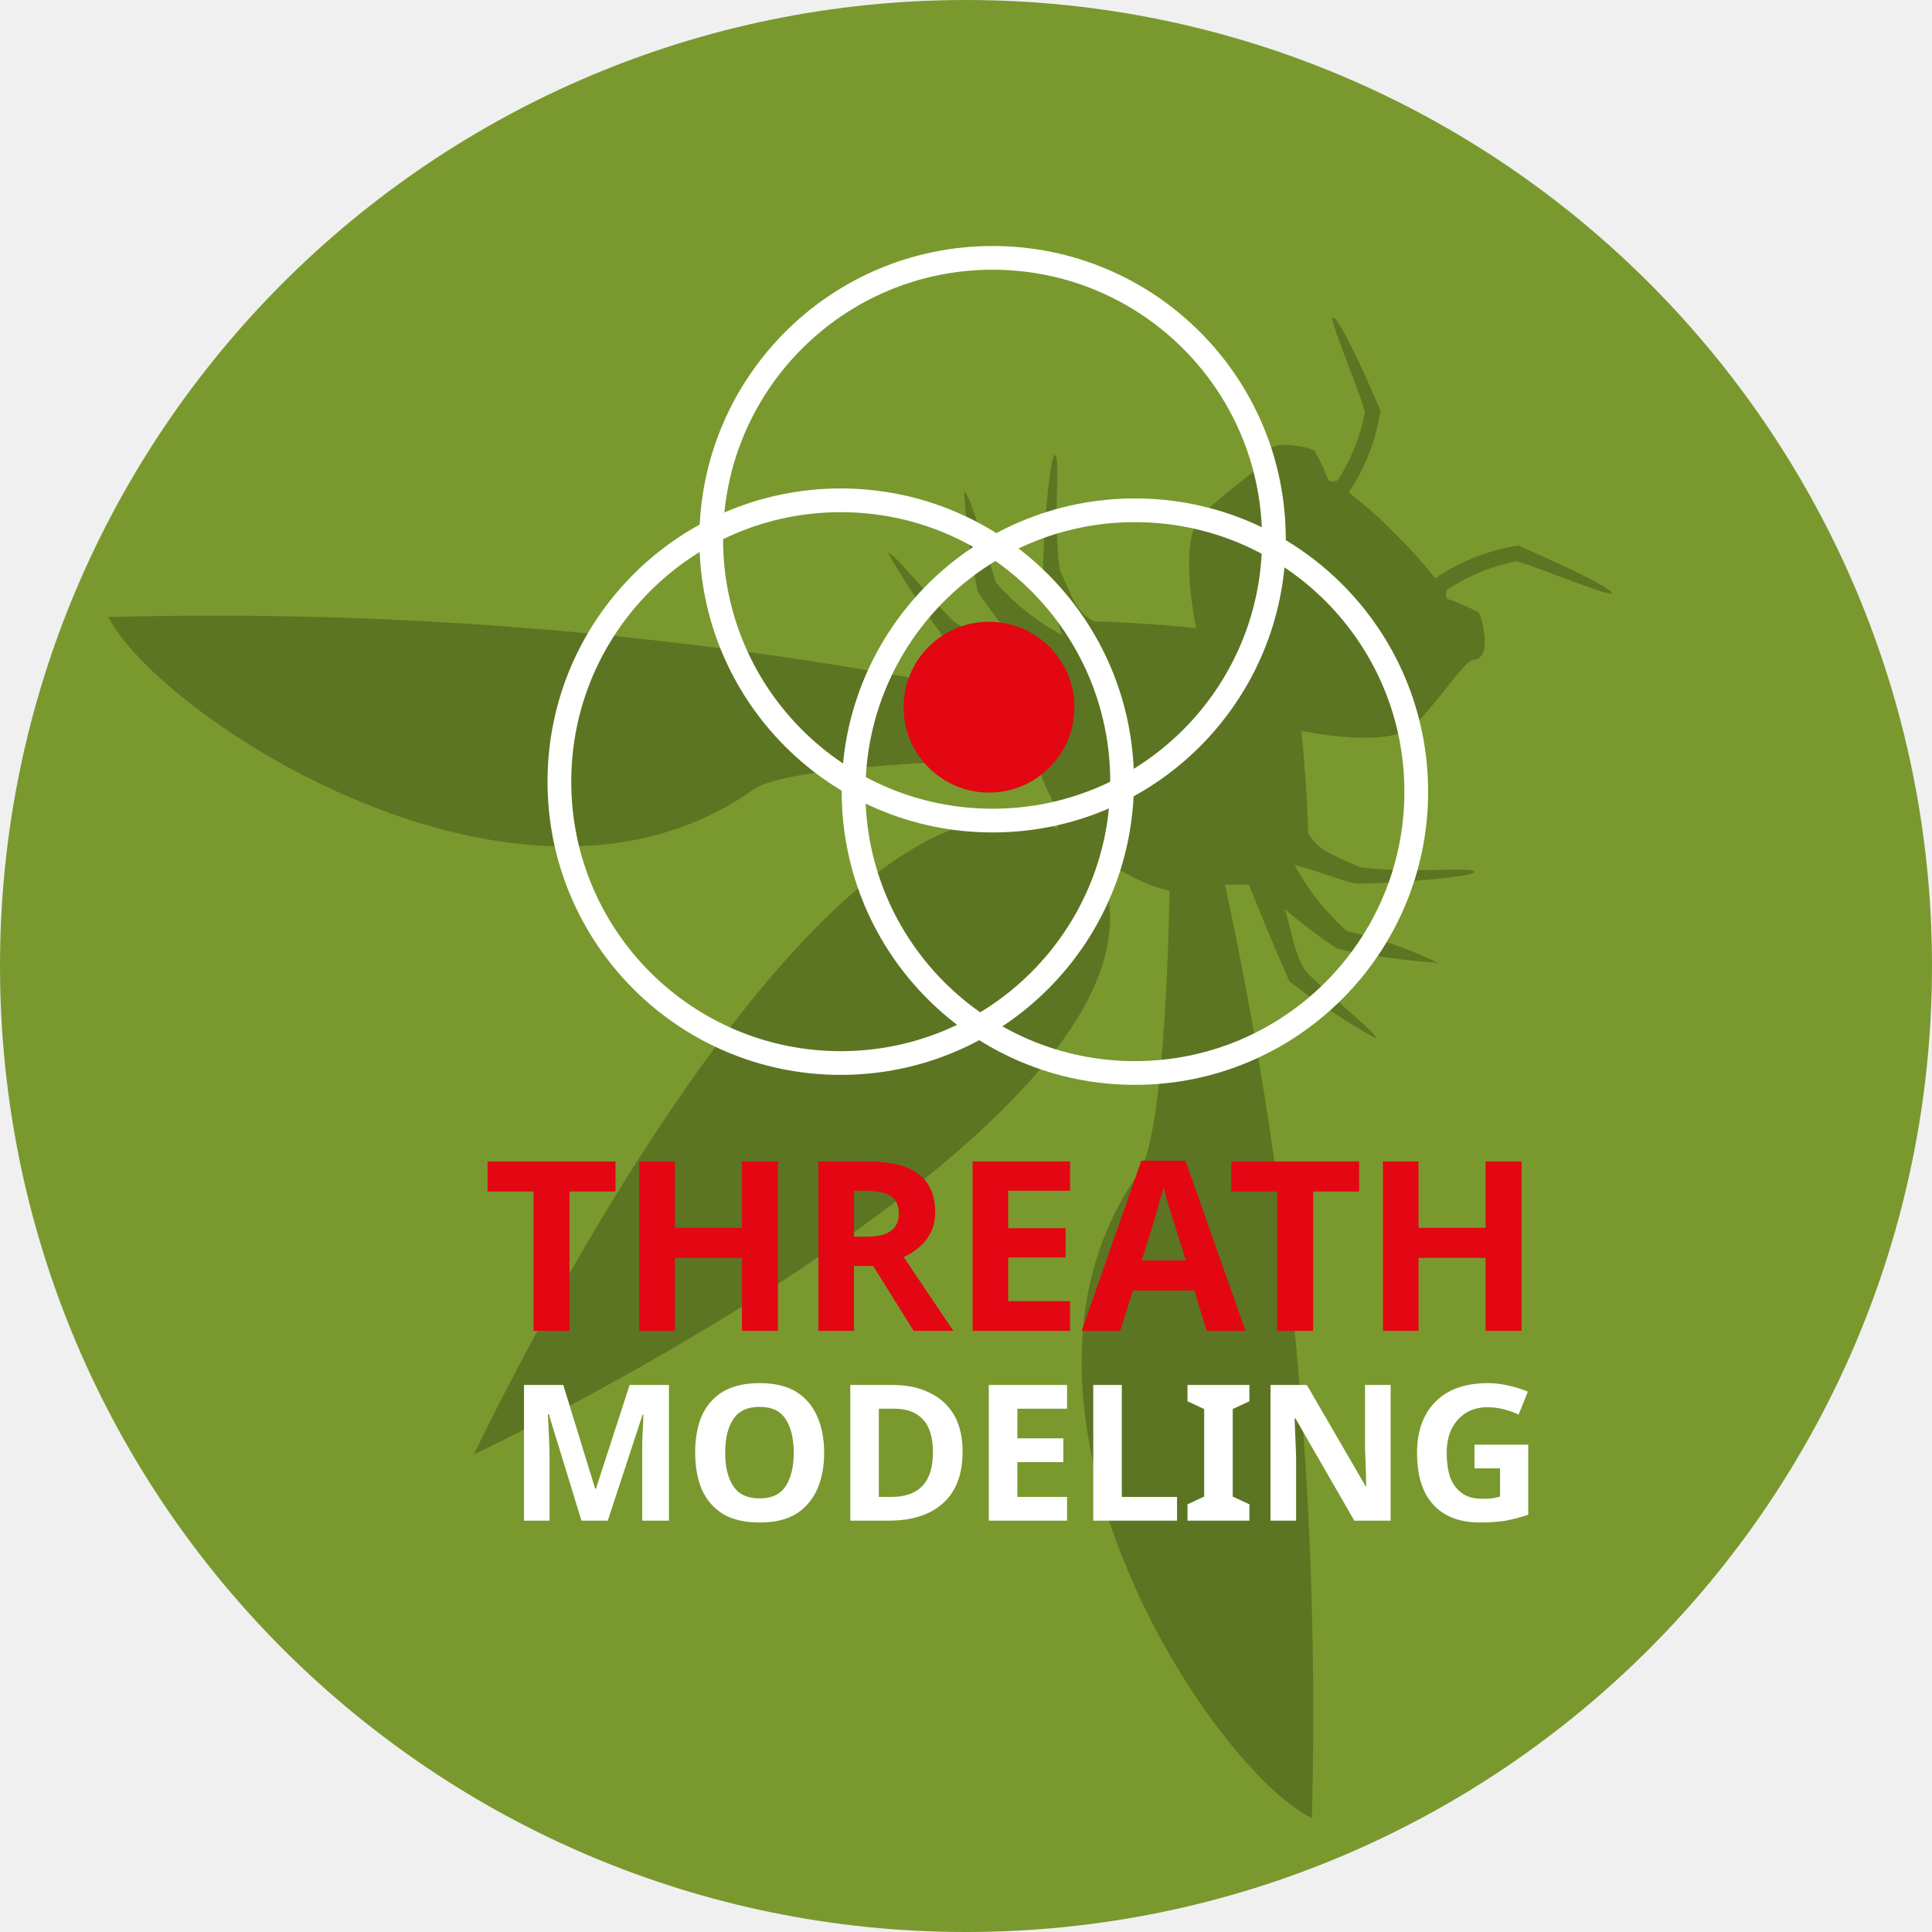
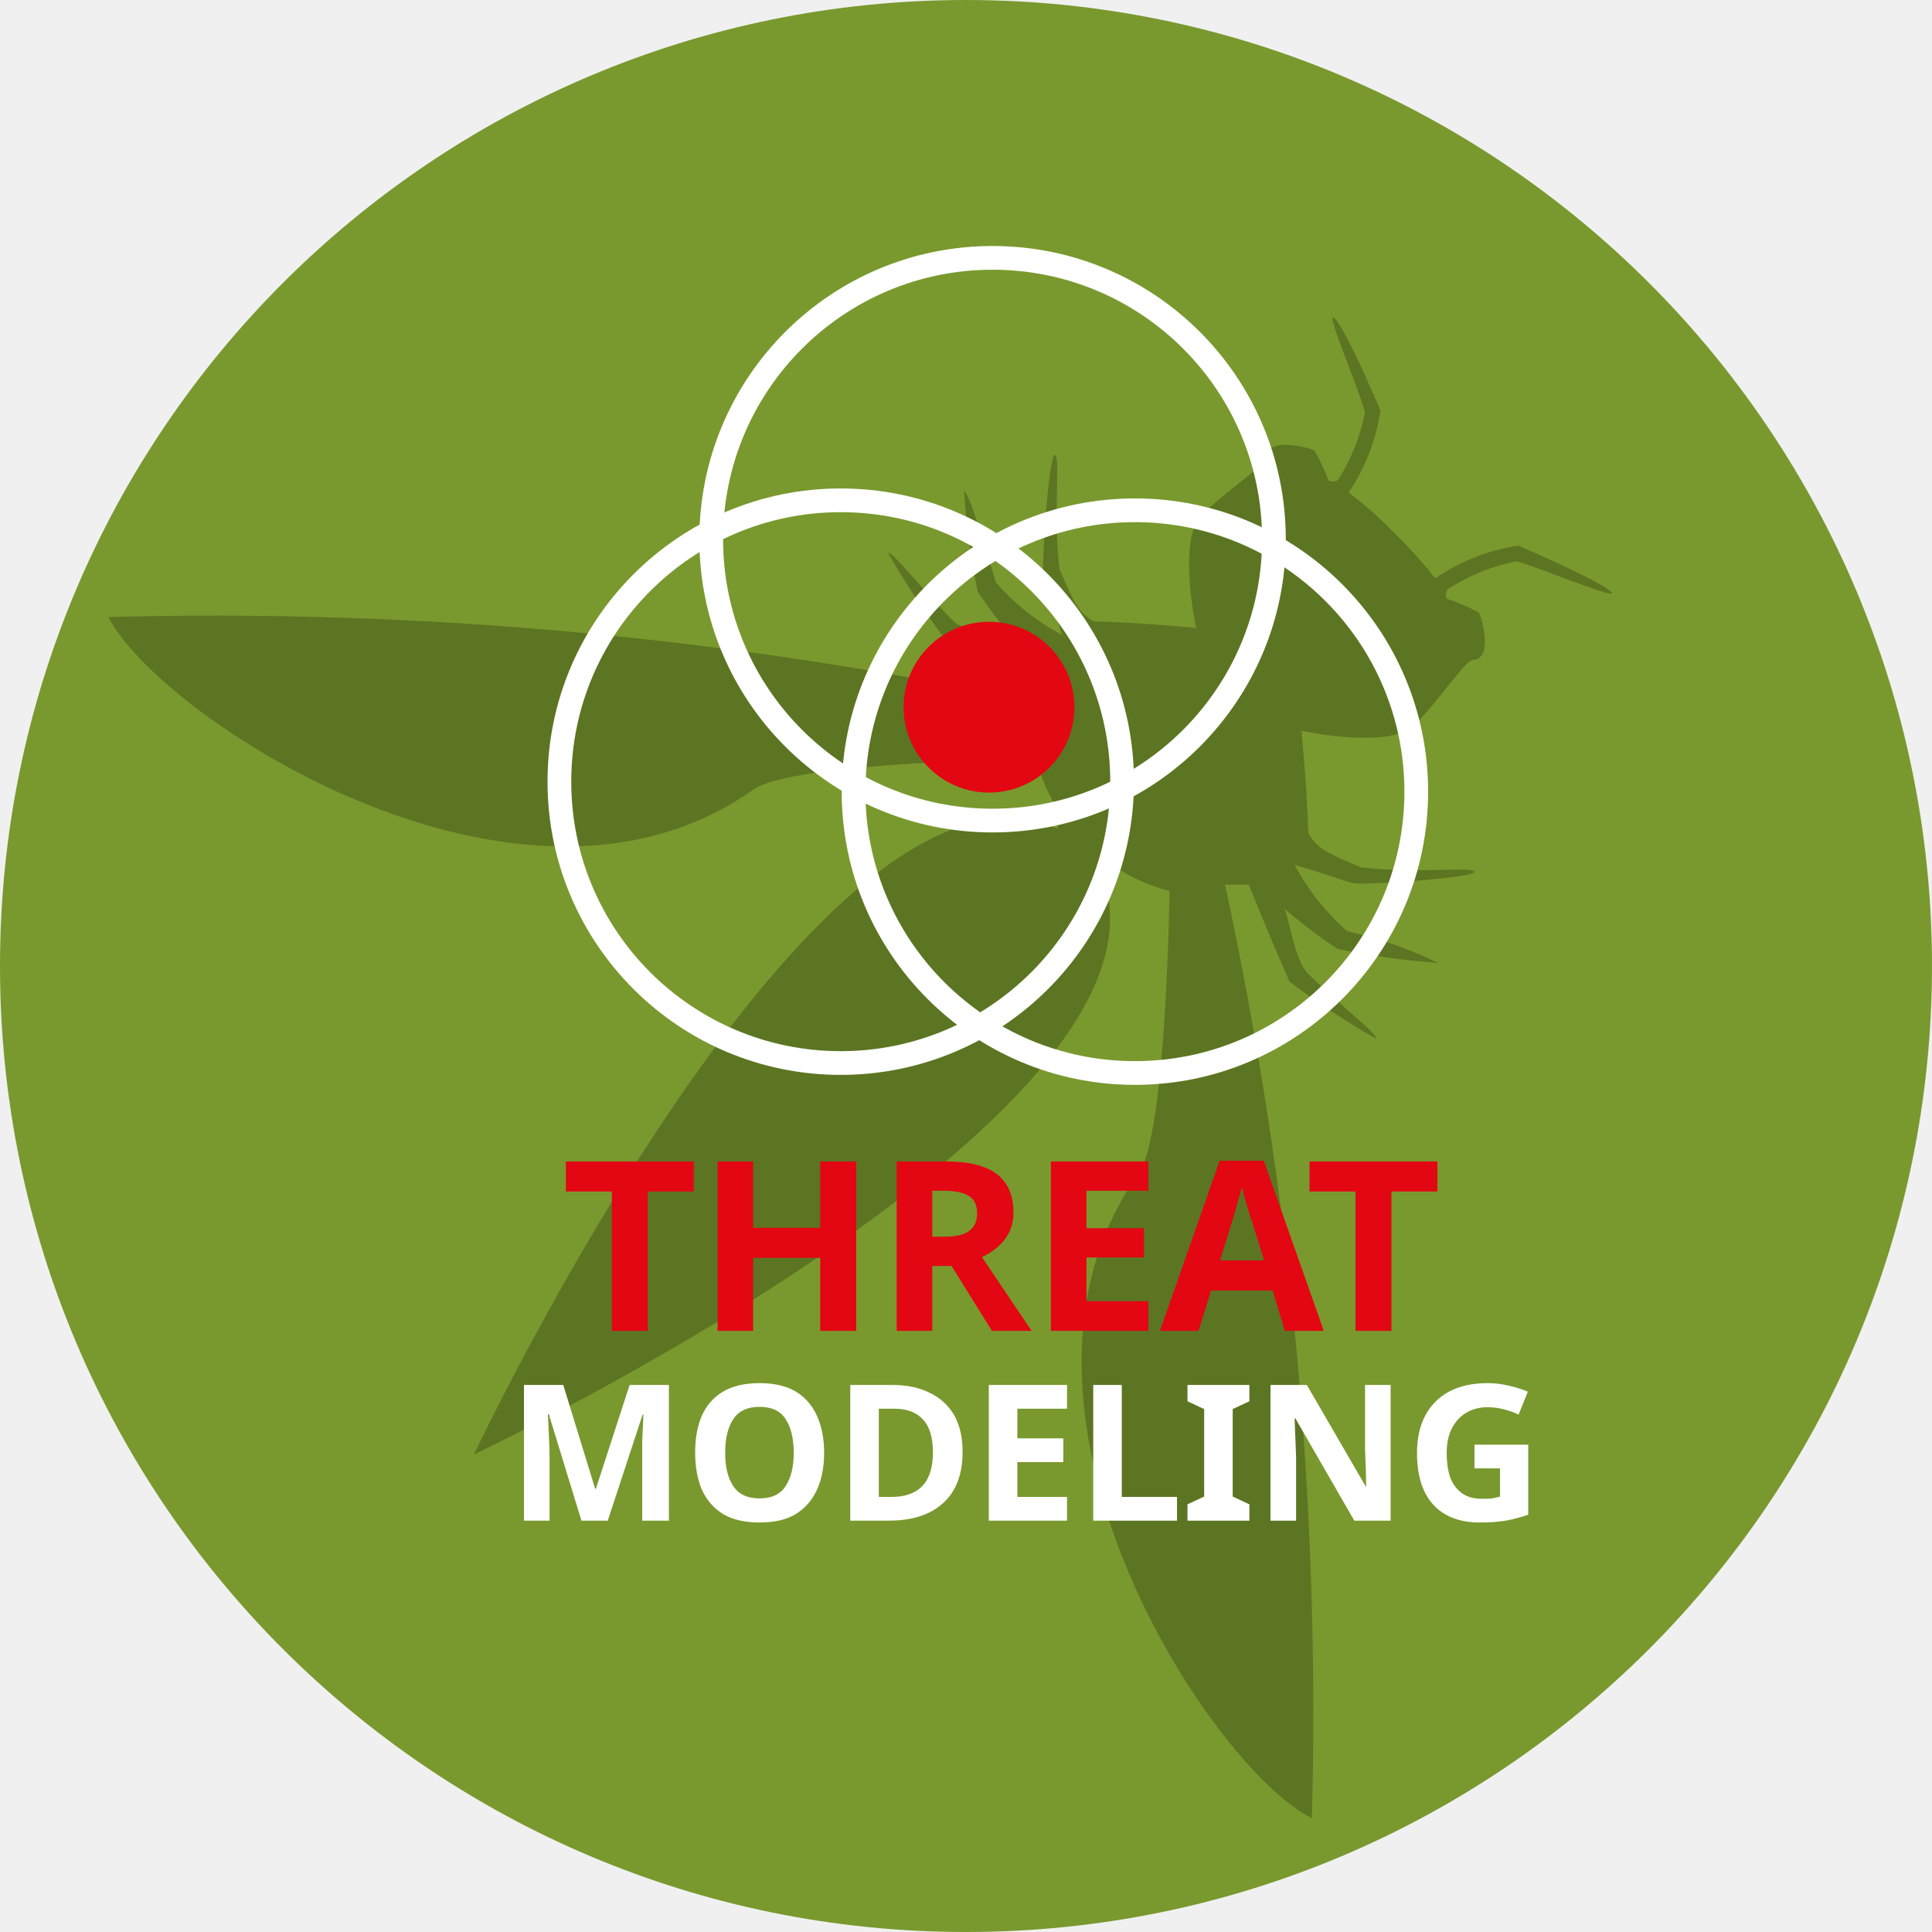
<svg xmlns="http://www.w3.org/2000/svg" viewBox="0 0 81.44 81.44">
  <defs>
    <style>.cls-1{fill:#79992e;stroke:#79992e;stroke-width:10px;}.cls-1,.cls-5{stroke-miterlimit:10;}.cls-2{fill:#5c7522;}.cls-3{font-size:10px;font-family:Hind-SemiBold, Hind;font-weight:700;letter-spacing:-0.01em;}.cls-3,.cls-6{fill:#e30613;}.cls-4{font-size:8px;fill:#fff;letter-spacing:-0.01em;}.cls-5{fill:none;stroke:#fff;}</style>
  </defs>
  <g id="Ebene_2" data-name="Ebene 2">
    <g id="Ebene_2-2" data-name="Ebene 2">
      <circle class="cls-1" cx="40.72" cy="40.72" r="35.72" />
      <path class="cls-2" d="M58.77,22.46a19.71,19.71,0,0,1,1.73,1.92A8.4,8.4,0,0,1,64,23c2,.86,3.94,1.8,3.94,2s-3-1.05-4-1.34A8.08,8.08,0,0,0,61,24.86c-.1.29,0,.38,0,.38a8.67,8.67,0,0,1,1.34.58c.2.38.39,1.53.1,1.82-.1.1-.06.14-.38.19s-1.41,1.71-2.44,2.74-4.76.24-4.76.24.22,2.16.29,4.31c.38.68.86.86,2.21,1.44,2.39.29,4.71-.06,4.79.19s-4.66.57-5.08.48-1.44-.48-2.5-.77a10.19,10.19,0,0,0,2.21,2.79,17.63,17.63,0,0,1,3.84,1.34A32.17,32.17,0,0,1,56.38,40a21.45,21.45,0,0,1-2.22-1.68c.25.75.45,2.22,1,2.74,1.29,1.29,3,2.59,2.82,2.71a33.82,33.82,0,0,1-3.62-2.39c-.68-1.5-1.72-4.09-1.72-4.09h-1a165.72,165.72,0,0,1,3.66,39.35C51.08,74.58,41,59.3,48,49.46c1.17-1.64,1.3-11.9,1.3-11.9a7.75,7.75,0,0,1-2.27-1,2.92,2.92,0,0,1-.67.1c4.4,10.09-26.38,24.65-26.38,24.65S34.48,30.53,44.58,34.93a2.75,2.75,0,0,1,.09-.67,8,8,0,0,1-1-2.27s-10.26.12-11.91,1.29c-9.83,7-25.12-3.13-27.19-7.27a166.08,166.08,0,0,1,39.36,3.65v-1s-2.59-1-4.09-1.72a34.41,34.41,0,0,1-2.4-3.62c.13-.15,1.42,1.53,2.72,2.83.51.51,2,.71,2.73,1a26,26,0,0,1-1.68-2.21,30.53,30.53,0,0,1-.57-4.22c.19,0,.76,1.92,1.34,3.83a9.84,9.84,0,0,0,2.78,2.21c-.29-1.05-.67-2-.77-2.49s.23-5.17.48-5.09-.09,2.4.19,4.8c.58,1.34.76,1.83,1.44,2.21,2.15.06,4.32.28,4.32.28s-.8-3.72.23-4.75,2.69-2.11,2.74-2.44.1-.29.19-.38c.29-.29,1.44-.1,1.83.09A9.33,9.33,0,0,1,56,20.25s.1.1.39,0a8.3,8.3,0,0,0,1.15-2.87c-.29-1.06-1.56-4-1.35-4s1.16,1.92,2,3.93a8.4,8.4,0,0,1-1.34,3.45A17,17,0,0,1,58.77,22.46Z" />
-       <text class="cls-3" transform="translate(20.35 56.1)">THREATH<tspan class="cls-4">
-           <tspan x="1.02" y="8">MODELING</tspan>
+       <text class="cls-3" transform="translate(23.65 56.1)">THREAT<tspan class="cls-4">
+           <tspan x="-2.28" y="8">MODELING</tspan>
        </tspan>
      </text>
      <circle class="cls-5" cx="41.84" cy="22.73" r="11.86" />
      <circle class="cls-5" cx="47.84" cy="33.37" r="11.86" />
      <circle class="cls-5" cx="35.44" cy="32.95" r="11.86" />
      <circle class="cls-6" cx="41.69" cy="29.81" r="3.6" />
    </g>
  </g>
</svg>
